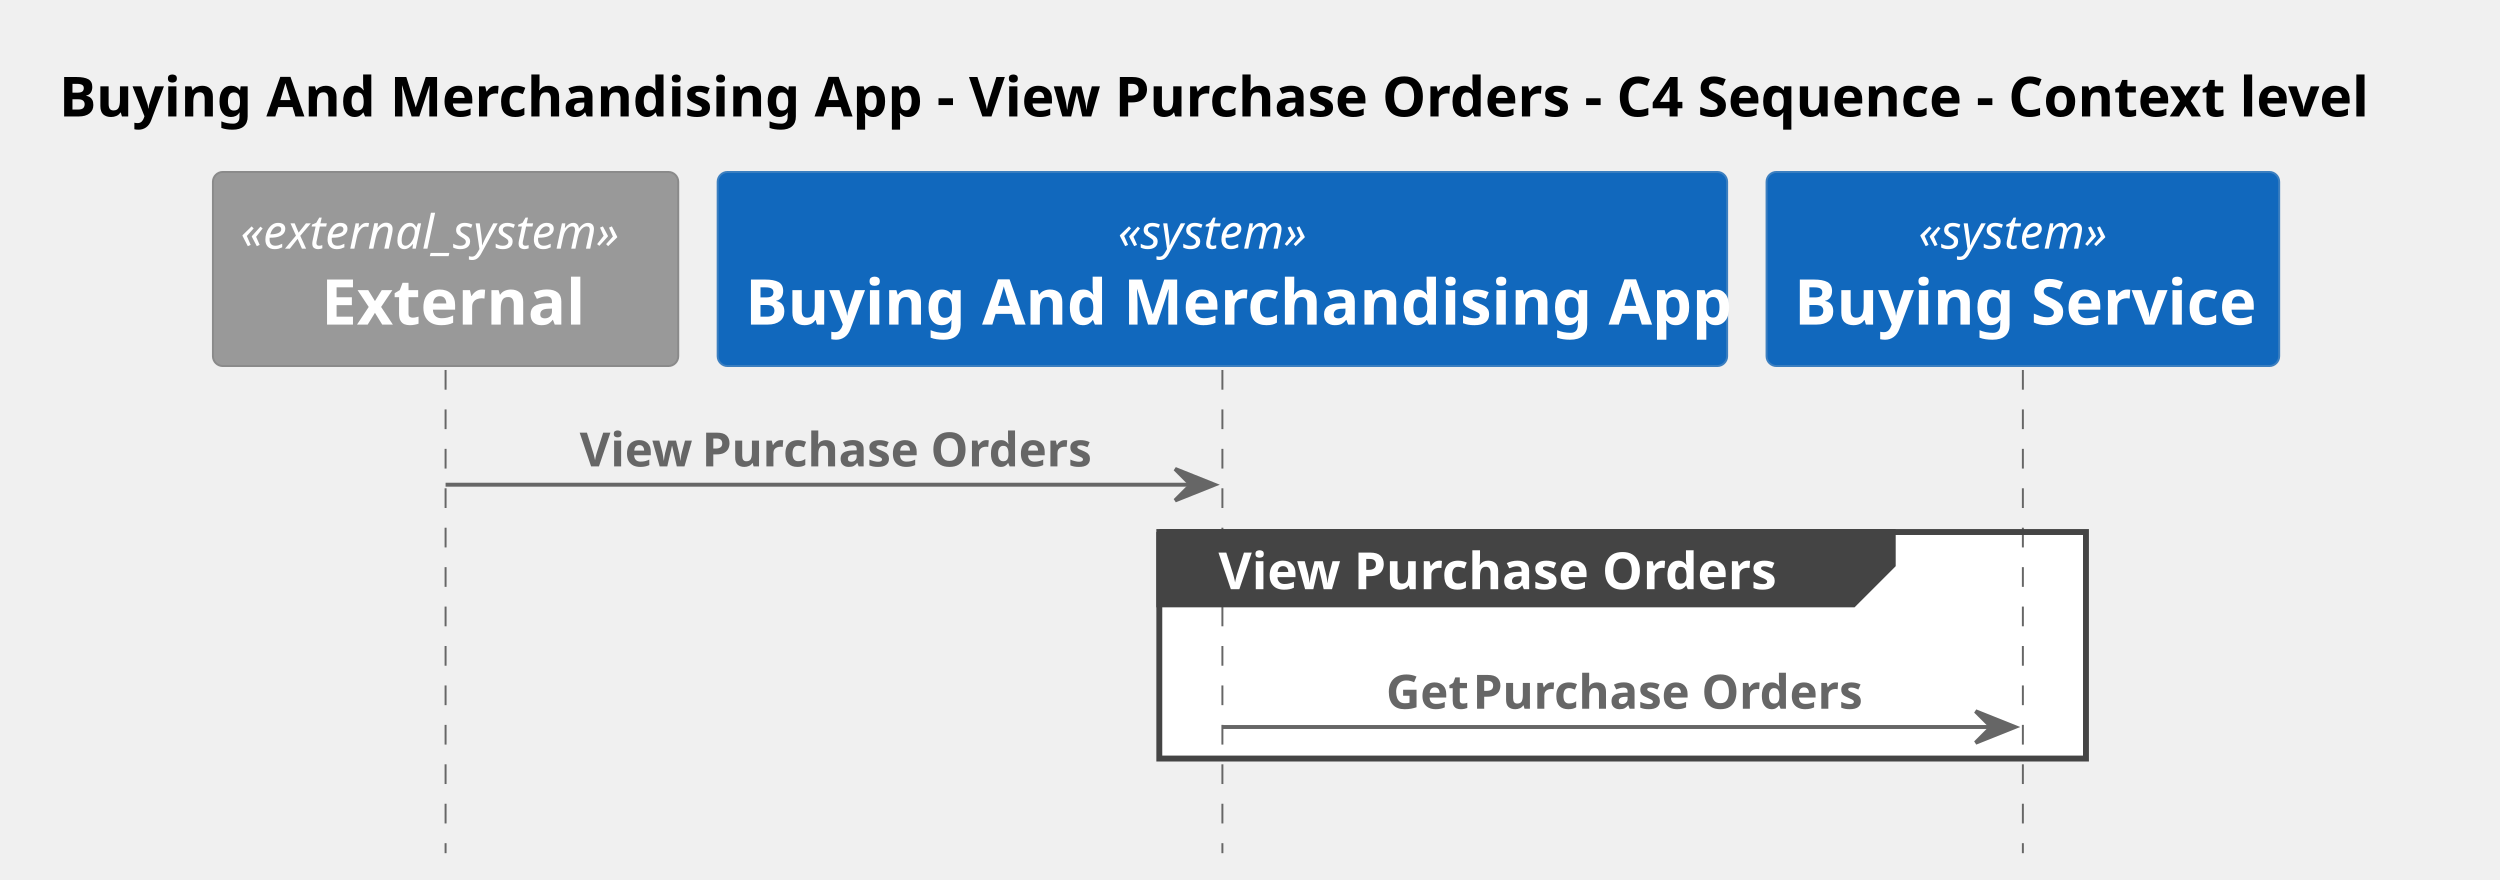
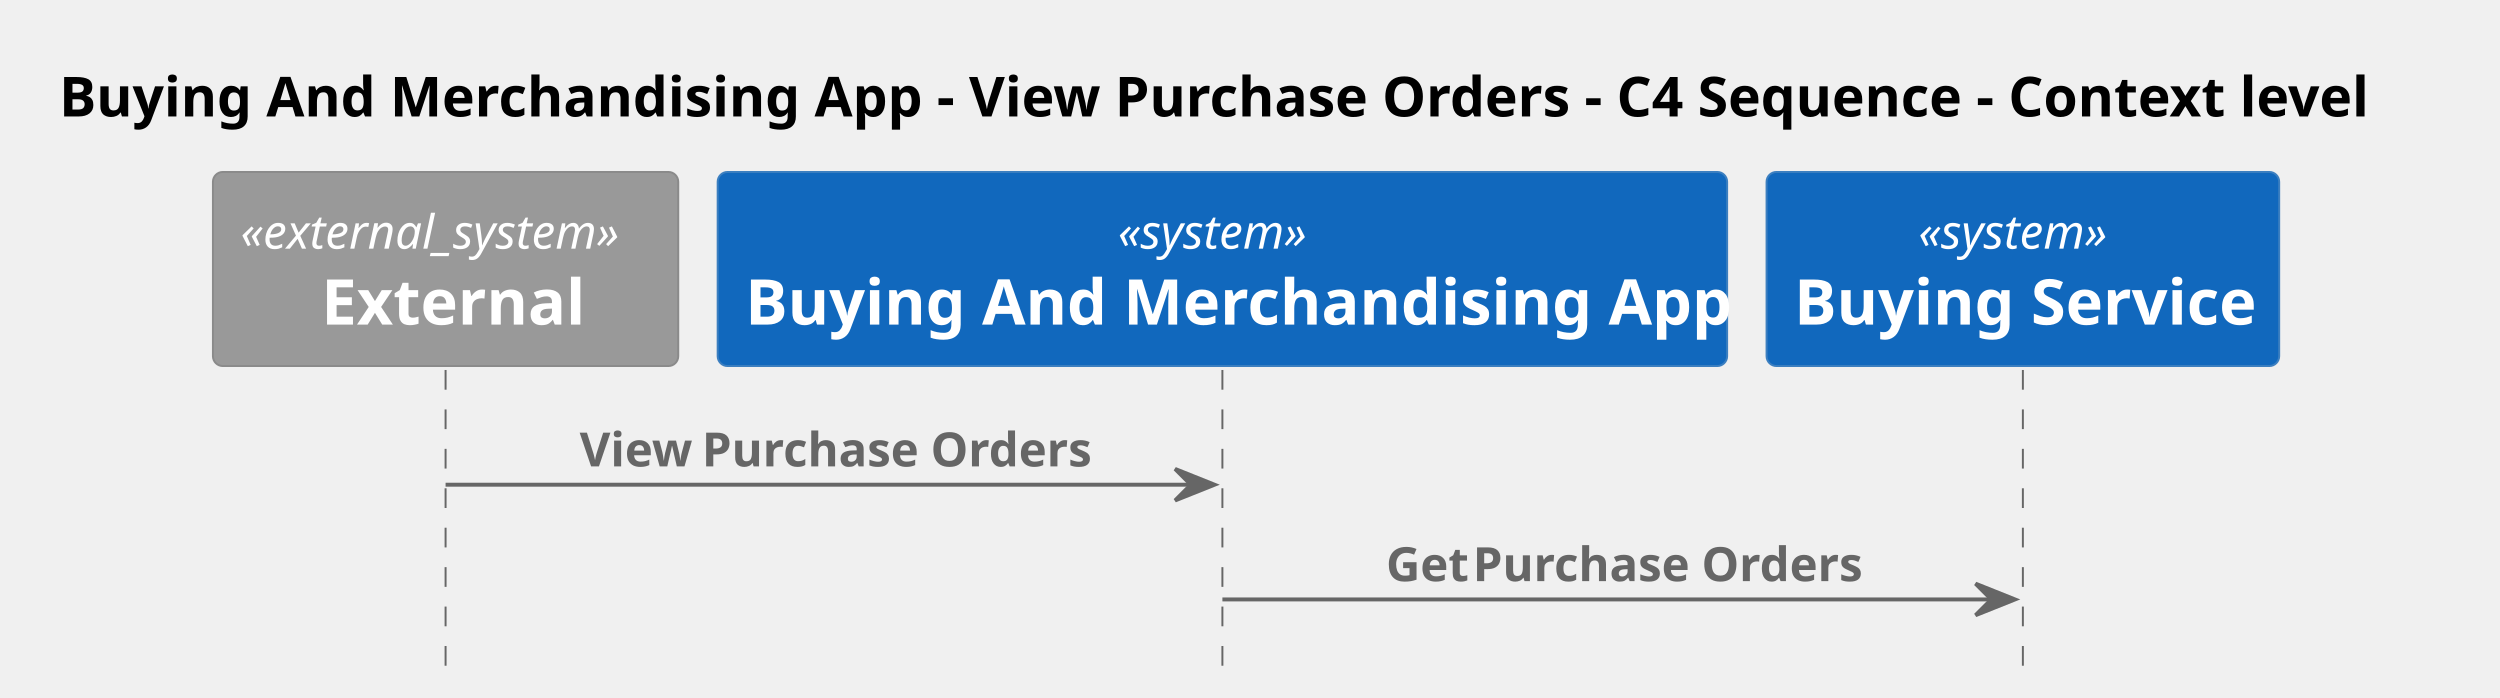
- <svg xmlns="http://www.w3.org/2000/svg" contentStyleType="text/css" height="223px" preserveAspectRatio="none" style="width:634px;height:223px;background:#FFFFFF;" version="1.1" viewBox="0 0 634 223" width="634px" zoomAndPan="magnify">
+ <svg xmlns="http://www.w3.org/2000/svg" contentStyleType="text/css" height="177px" preserveAspectRatio="none" style="width:634px;height:177px;background:#FFFFFF;" version="1.1" viewBox="0 0 634 177" width="634px" zoomAndPan="magnify">
  <defs />
  <g>
    <text fill="#000000" font-family="sans-serif" font-size="14" font-weight="bold" lengthAdjust="spacing" textLength="601" x="15" y="29.533">Buying And Merchandising App - View Purchase Orders - C4 Sequence - Context level</text>
-     <rect fill="#FFFFFF" height="57.445" style="stroke:#FFFFFF;stroke-width:1.0;" width="235" x="294" y="134.922" />
-     <line style="stroke:#666666;stroke-width:0.5;stroke-dasharray:5.0,5.0;" x1="113" x2="113" y1="93.828" y2="216.367" />
-     <line style="stroke:#666666;stroke-width:0.5;stroke-dasharray:5.0,5.0;" x1="310" x2="310" y1="93.828" y2="216.367" />
-     <line style="stroke:#666666;stroke-width:0.5;stroke-dasharray:5.0,5.0;" x1="513" x2="513" y1="93.828" y2="216.367" />
+     <line style="stroke:#666666;stroke-width:0.5;stroke-dasharray:5.0,5.0;" x1="113" x2="113" y1="93.828" y2="170.016" />
+     <line style="stroke:#666666;stroke-width:0.5;stroke-dasharray:5.0,5.0;" x1="310" x2="310" y1="93.828" y2="170.016" />
+     <line style="stroke:#666666;stroke-width:0.5;stroke-dasharray:5.0,5.0;" x1="513" x2="513" y1="93.828" y2="170.016" />
    <rect fill="#999999" height="49.219" rx="2.5" ry="2.5" style="stroke:#8A8A8A;stroke-width:0.5;" width="118" x="54" y="43.609" />
    <text fill="#FFFFFF" font-family="sans-serif" font-size="12" font-style="italic" lengthAdjust="spacing" textLength="104" x="61" y="63.066">«external_system»</text>
    <text fill="#FFFFFF" font-family="sans-serif" font-size="16" font-weight="bold" lengthAdjust="spacing" textLength="63" x="81.5" y="82.312">External</text>
    <rect fill="#1168BD" height="49.219" rx="2.5" ry="2.5" style="stroke:#3C7FC0;stroke-width:0.5;" width="256" x="182" y="43.609" />
    <text fill="#FFFFFF" font-family="sans-serif" font-size="12" font-style="italic" lengthAdjust="spacing" textLength="53" x="283.5" y="63.066">«system»</text>
    <text fill="#FFFFFF" font-family="sans-serif" font-size="16" font-weight="bold" lengthAdjust="spacing" textLength="242" x="189" y="82.312">Buying And Merchandising App</text>
    <rect fill="#1168BD" height="49.219" rx="2.5" ry="2.5" style="stroke:#3C7FC0;stroke-width:0.5;" width="130" x="448" y="43.609" />
    <text fill="#FFFFFF" font-family="sans-serif" font-size="12" font-style="italic" lengthAdjust="spacing" textLength="53" x="486.5" y="63.066">«system»</text>
    <text fill="#FFFFFF" font-family="sans-serif" font-size="16" font-weight="bold" lengthAdjust="spacing" textLength="116" x="455" y="82.312">Buying Service</text>
    <polygon fill="#666666" points="298,118.922,308,122.922,298,126.922,302,122.922" style="stroke:#666666;stroke-width:1.0;" />
    <line style="stroke:#666666;stroke-width:1.0;" x1="113" x2="304" y1="122.922" y2="122.922" />
    <text fill="#666666" font-family="sans-serif" font-size="12" font-weight="bold" lengthAdjust="spacing" textLength="28" x="147" y="118.285">View</text>
    <text fill="#666666" font-family="sans-serif" font-size="12" font-weight="bold" lengthAdjust="spacing" textLength="3" x="175" y="118.285"> </text>
    <text fill="#666666" font-family="sans-serif" font-size="12" font-weight="bold" lengthAdjust="spacing" textLength="55" x="178" y="118.285">Purchase</text>
    <text fill="#666666" font-family="sans-serif" font-size="12" font-weight="bold" lengthAdjust="spacing" textLength="3" x="233" y="118.285"> </text>
    <text fill="#666666" font-family="sans-serif" font-size="12" font-weight="bold" lengthAdjust="spacing" textLength="40" x="236" y="118.285">Orders</text>
-     <path d="M294,134.922 L480,134.922 L480,143.273 L470,153.273 L294,153.273 L294,134.922 " fill="#444444" style="stroke:#444444;stroke-width:1.5;" />
-     <rect fill="none" height="57.445" style="stroke:#444444;stroke-width:1.5;" width="235" x="294" y="134.922" />
-     <text fill="#FFFFFF" font-family="sans-serif" font-size="13" font-weight="bold" lengthAdjust="spacing" textLength="141" x="309" y="149.417">View Purchase Orders</text>
-     <polygon fill="#666666" points="501,180.367,511,184.367,501,188.367,505,184.367" style="stroke:#666666;stroke-width:1.0;" />
-     <line style="stroke:#666666;stroke-width:1.0;" x1="310" x2="507" y1="184.367" y2="184.367" />
-     <text fill="#666666" font-family="sans-serif" font-size="12" font-weight="bold" lengthAdjust="spacing" textLength="19" x="351.5" y="179.731">Get</text>
-     <text fill="#666666" font-family="sans-serif" font-size="12" font-weight="bold" lengthAdjust="spacing" textLength="3" x="370.5" y="179.731"> </text>
-     <text fill="#666666" font-family="sans-serif" font-size="12" font-weight="bold" lengthAdjust="spacing" textLength="55" x="373.5" y="179.731">Purchase</text>
-     <text fill="#666666" font-family="sans-serif" font-size="12" font-weight="bold" lengthAdjust="spacing" textLength="3" x="428.5" y="179.731"> </text>
-     <text fill="#666666" font-family="sans-serif" font-size="12" font-weight="bold" lengthAdjust="spacing" textLength="40" x="431.5" y="179.731">Orders</text>
+     <polygon fill="#666666" points="501,148.016,511,152.016,501,156.016,505,152.016" style="stroke:#666666;stroke-width:1.0;" />
+     <line style="stroke:#666666;stroke-width:1.0;" x1="310" x2="507" y1="152.016" y2="152.016" />
+     <text fill="#666666" font-family="sans-serif" font-size="12" font-weight="bold" lengthAdjust="spacing" textLength="19" x="351.5" y="147.379">Get</text>
+     <text fill="#666666" font-family="sans-serif" font-size="12" font-weight="bold" lengthAdjust="spacing" textLength="3" x="370.5" y="147.379"> </text>
+     <text fill="#666666" font-family="sans-serif" font-size="12" font-weight="bold" lengthAdjust="spacing" textLength="55" x="373.5" y="147.379">Purchase</text>
+     <text fill="#666666" font-family="sans-serif" font-size="12" font-weight="bold" lengthAdjust="spacing" textLength="3" x="428.5" y="147.379"> </text>
+     <text fill="#666666" font-family="sans-serif" font-size="12" font-weight="bold" lengthAdjust="spacing" textLength="40" x="431.5" y="147.379">Orders</text>
  </g>
</svg>
